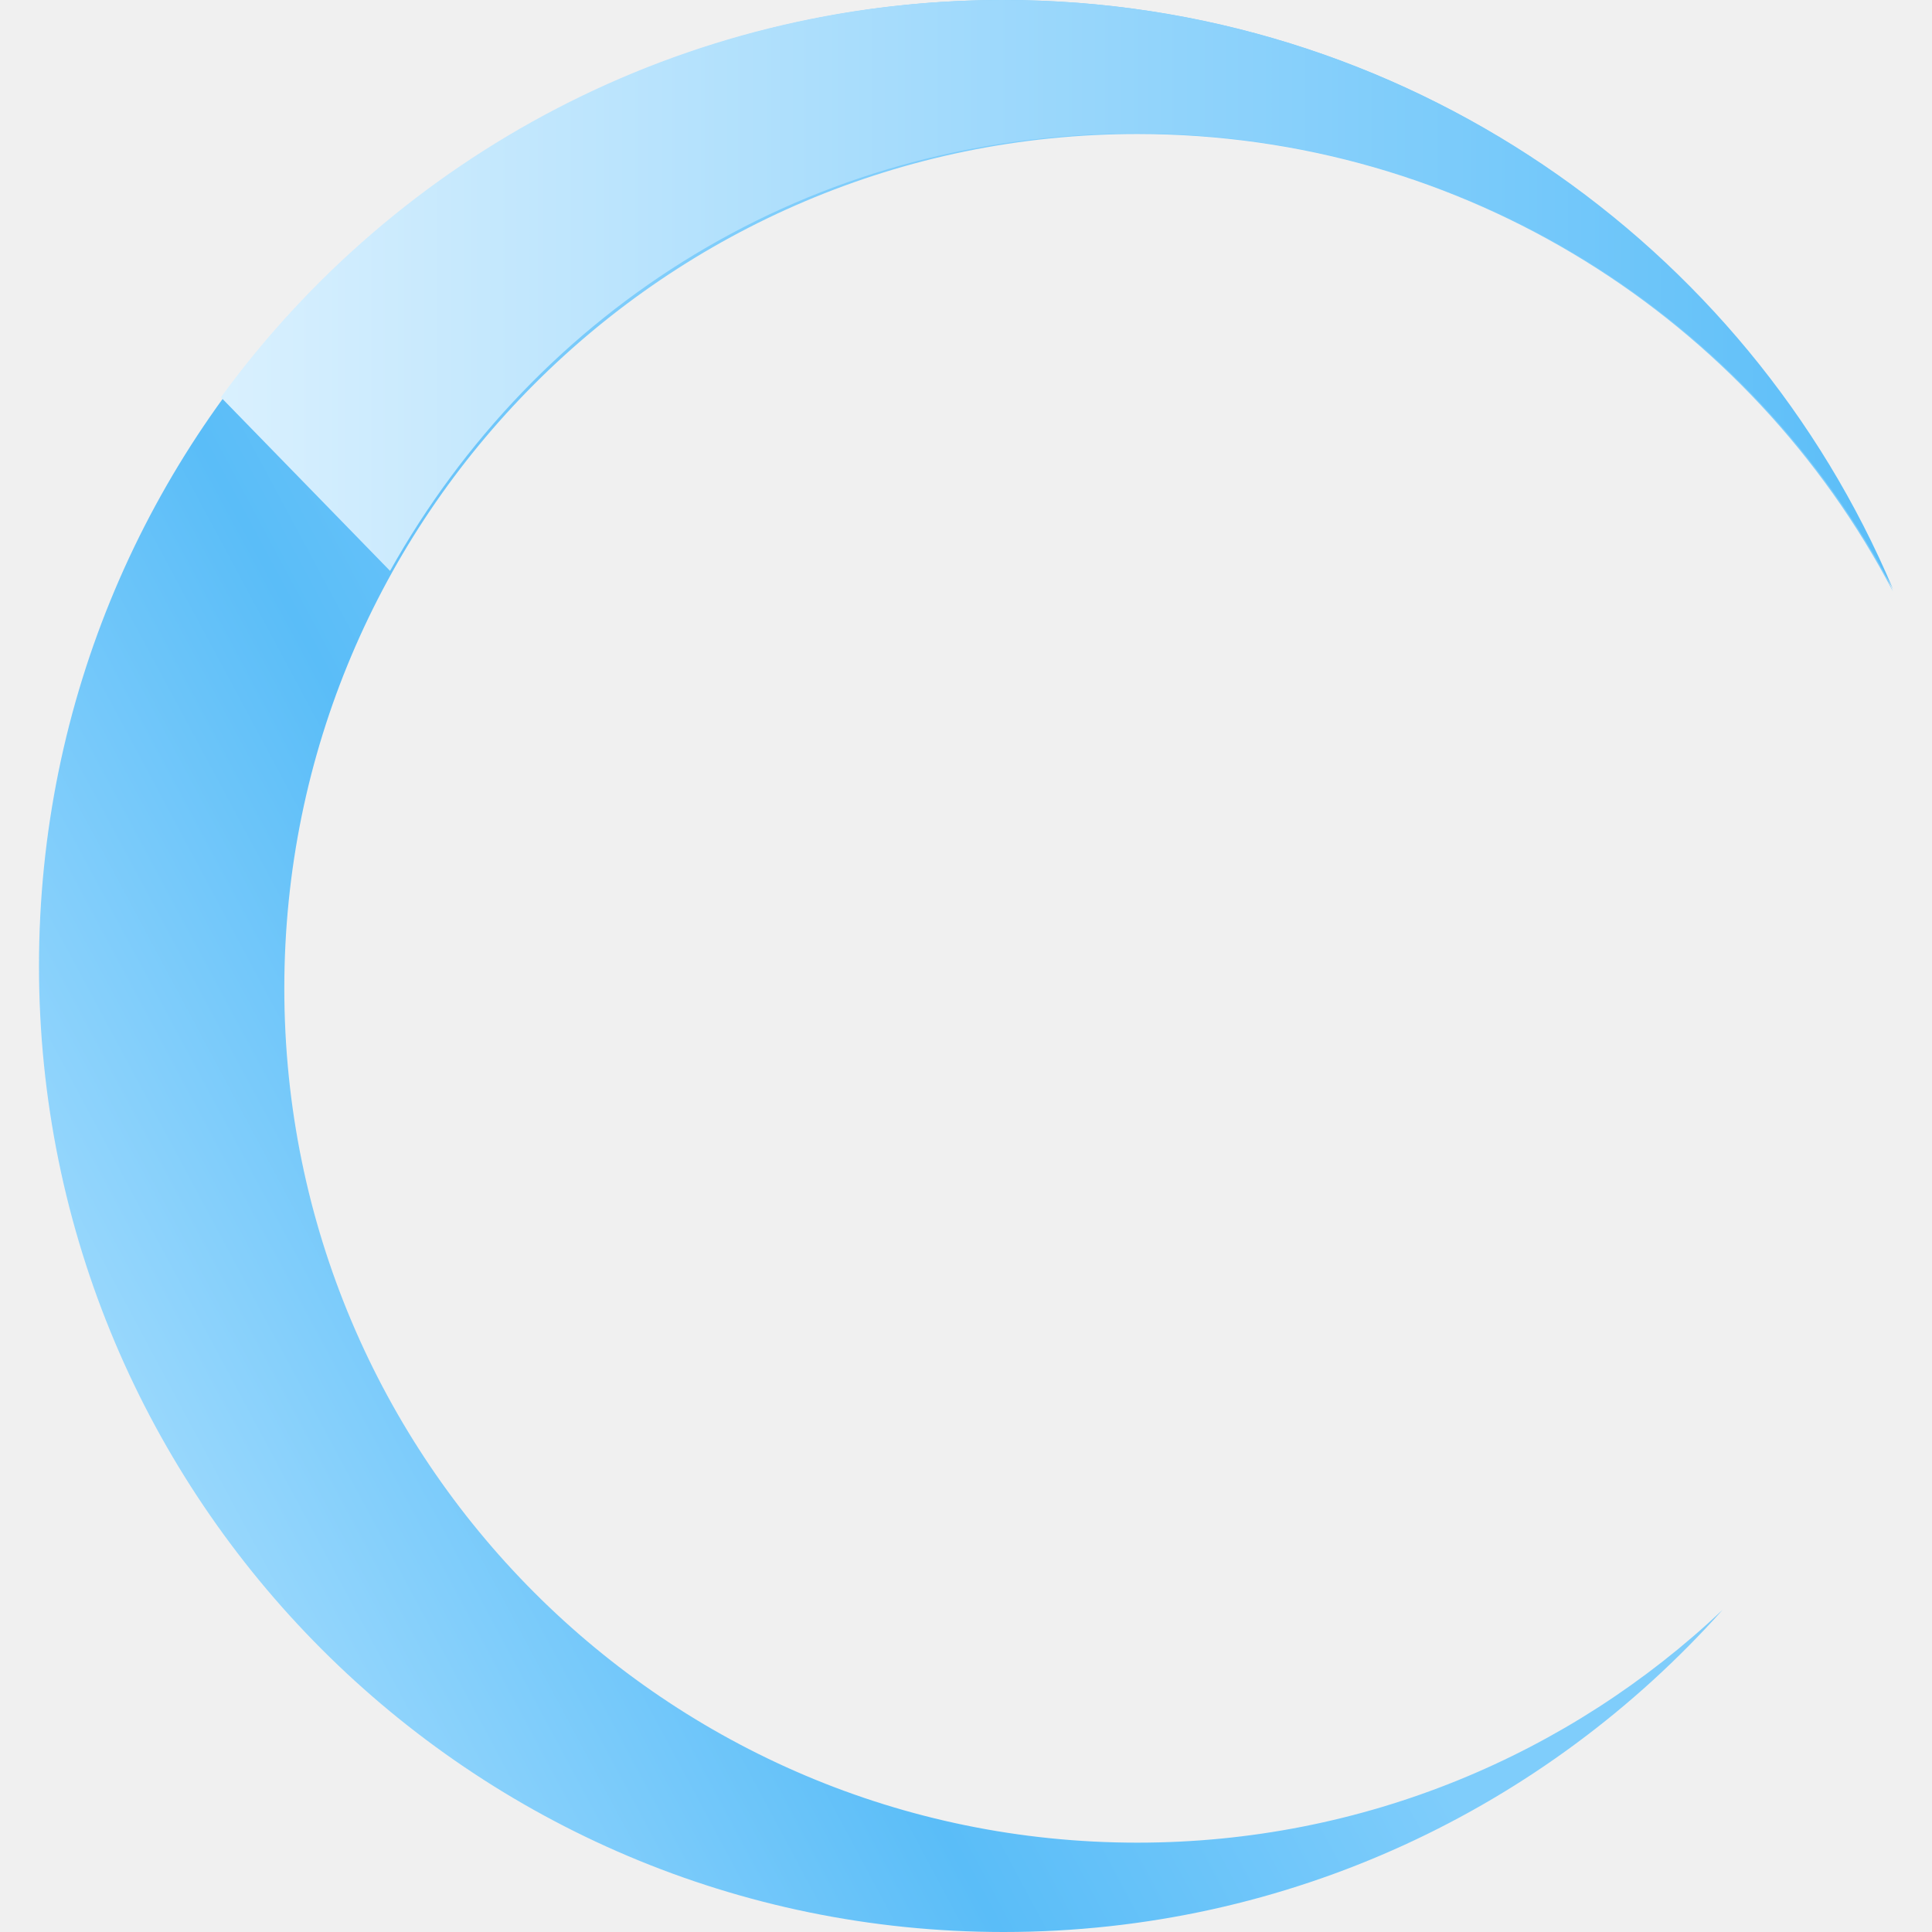
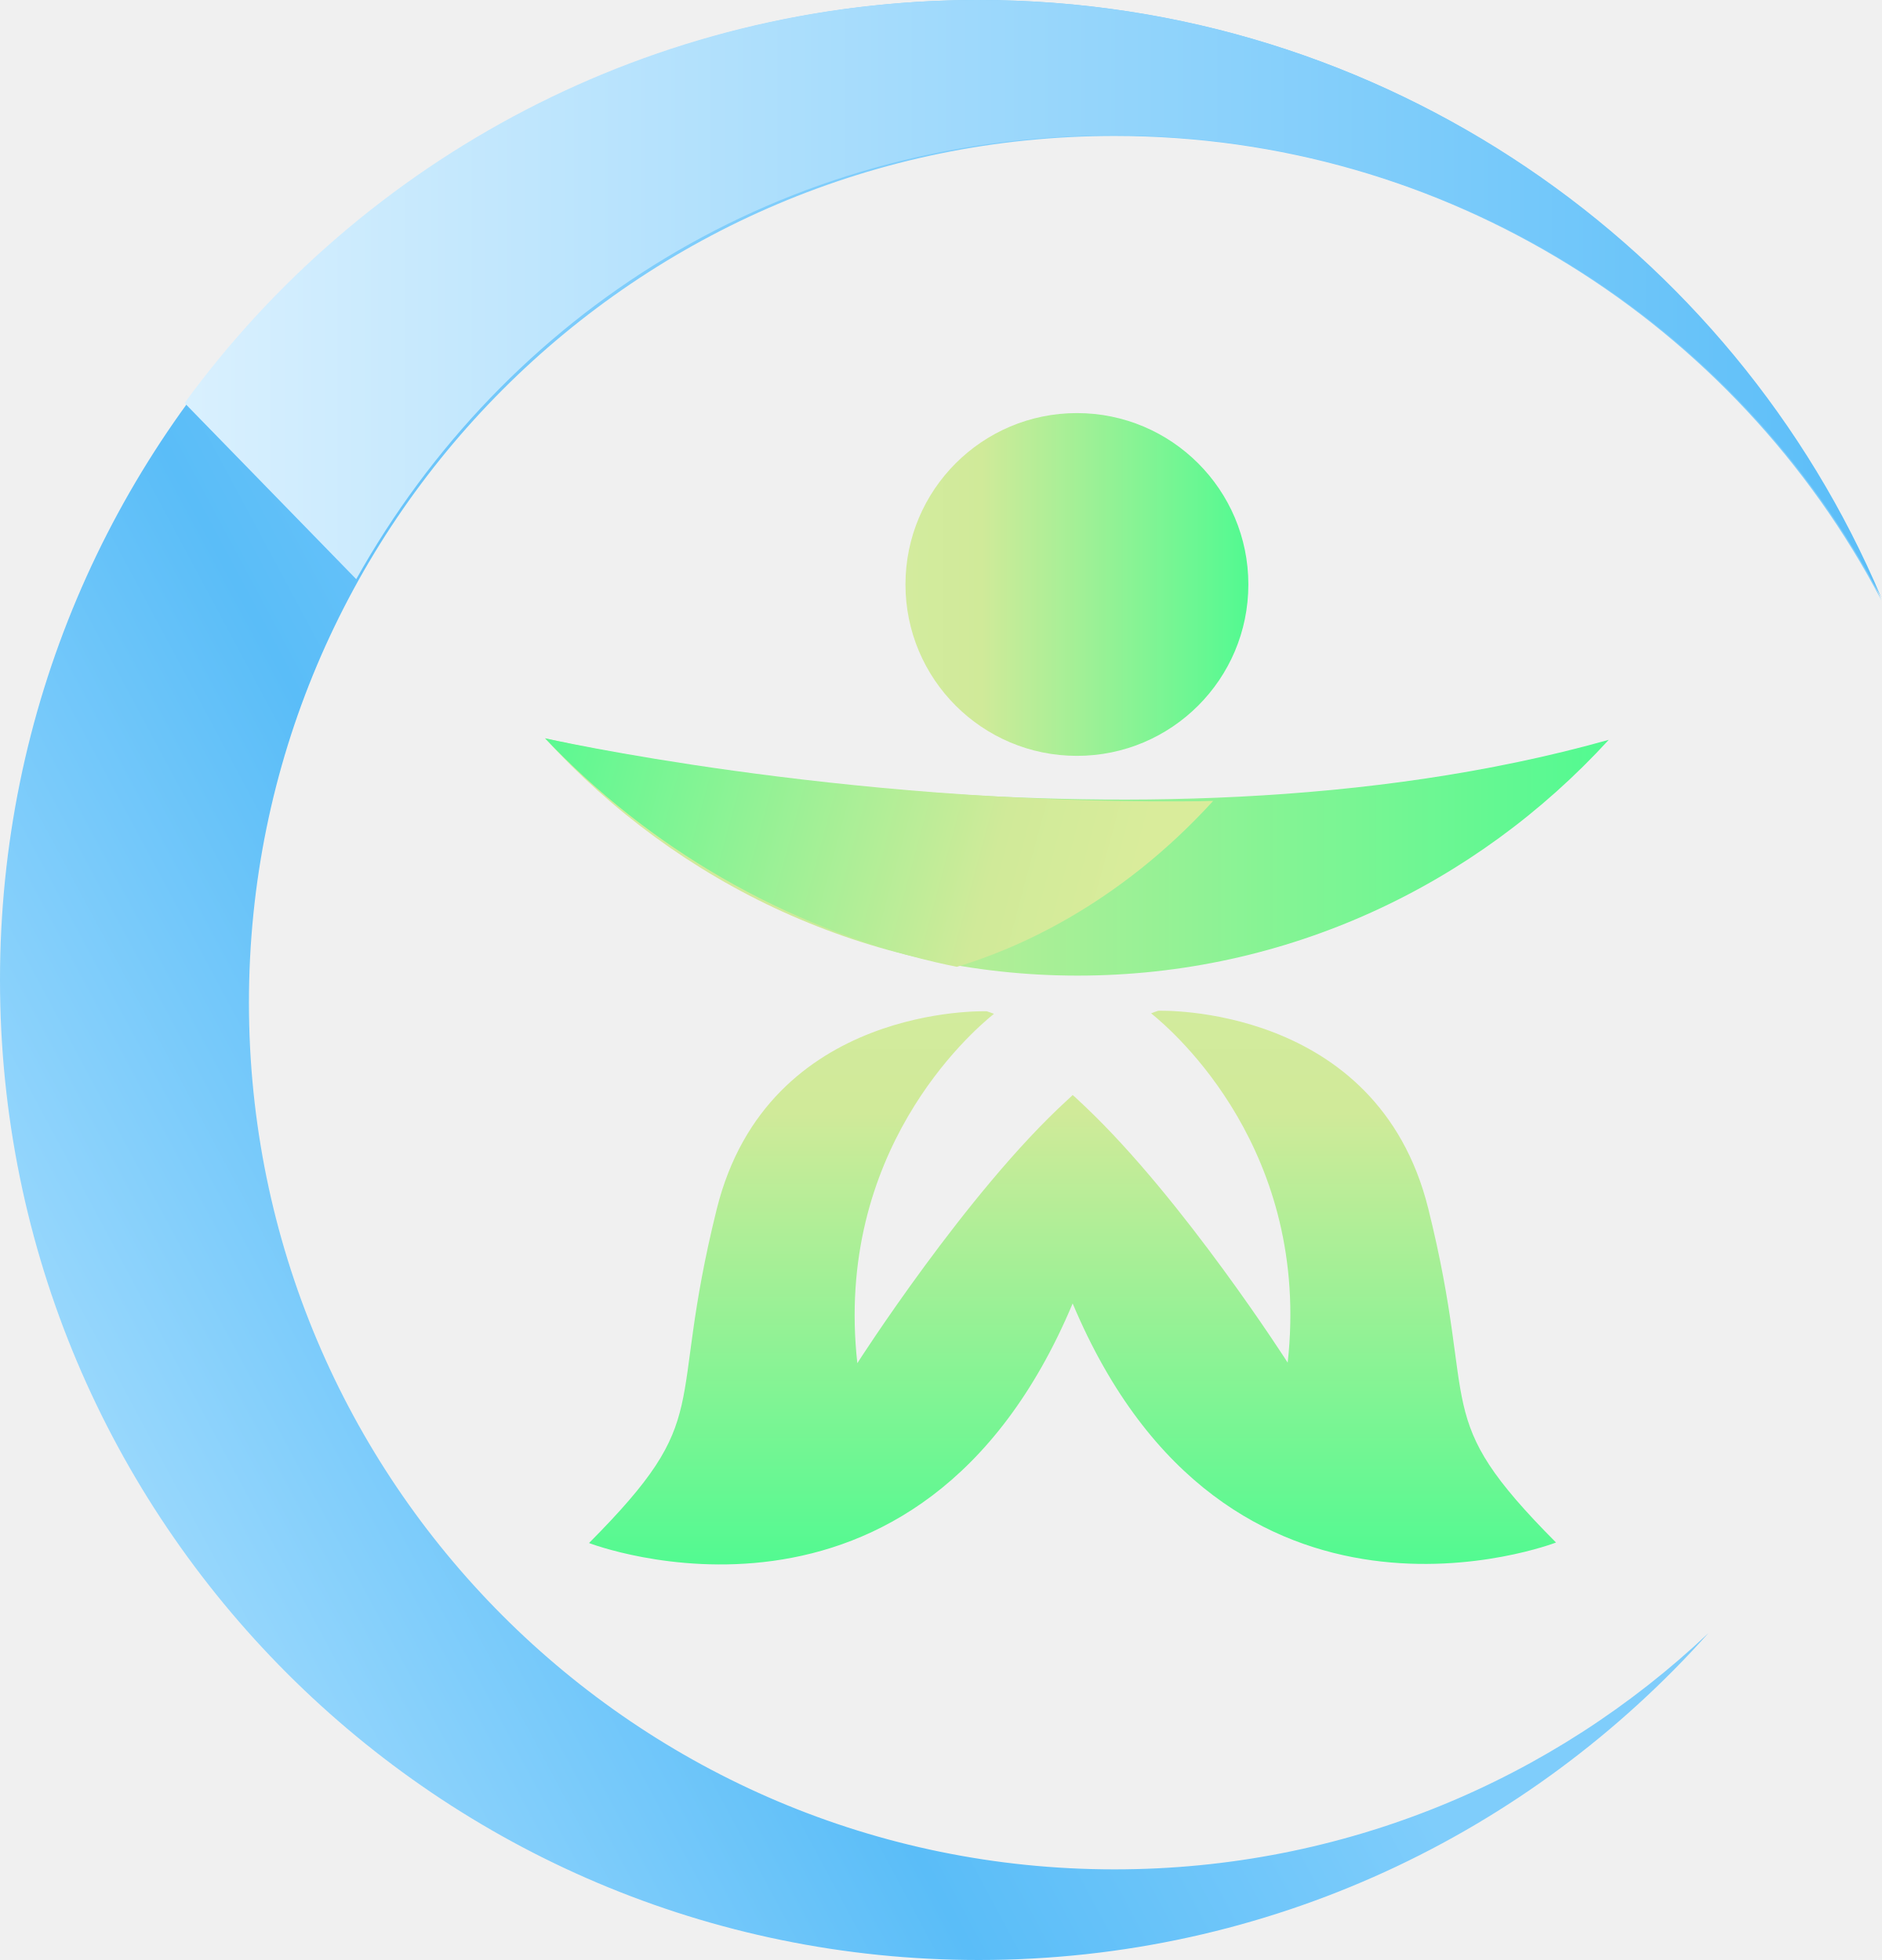
- <svg xmlns="http://www.w3.org/2000/svg" width="100" height="100" viewBox="0 0 214 223" fill="none">
-   <g clip-path="url(#clip0_113_5432)">
-     <path d="M28.317 114.078C28.317 168.539 72.402 212.688 126.783 212.688C152.925 212.688 176.712 202.479 194.333 185.812C173.944 208.64 144.314 223 111.338 223C49.851 223 0 173.076 0 111.5C0 49.924 49.851 0 111.338 0C157.52 0 197.138 28.165 214 68.279C197.537 36.879 164.651 15.468 126.783 15.468C72.402 15.468 28.317 59.617 28.317 114.078Z" fill="url(#paint0_linear_113_5432)" />
-     <path d="M214 68C197.519 36.728 164.597 15.405 126.687 15.405C88.778 15.405 57.35 35.778 40.522 65.895L21 45.855C41.256 18.062 74.127 0 111.225 0C157.458 0 197.12 28.05 214 68Z" fill="url(#paint1_linear_113_5432)" />
+ <svg xmlns="http://www.w3.org/2000/svg" width="48" height="50" viewBox="0 0 48 50" fill="none">
+   <g clip-path="url(#clip0_1430_10766)">
+     <path d="M6.349 25.578C6.349 37.789 16.234 47.688 28.427 47.688C34.288 47.688 39.621 45.399 43.572 41.662C39.001 46.78 32.357 50 24.964 50C11.177 50 0 38.806 0 25C0 11.194 11.177 0 24.964 0C35.318 0 44.201 6.315 47.982 15.309C44.291 8.269 36.917 3.468 28.427 3.468C16.234 3.468 6.349 13.367 6.349 25.578Z" fill="url(#paint0_linear_1430_10766)" />
+     <path d="M47.982 15.247C44.287 8.235 36.905 3.454 28.405 3.454C19.905 3.454 12.859 8.022 9.086 14.775L4.708 10.281C9.25 4.05 16.62 0 24.938 0C35.304 0 44.197 6.289 47.982 15.247Z" fill="url(#paint1_linear_1430_10766)" />
+     <path d="M39.686 39.35C39.686 39.35 31.288 42.598 27.358 33.251C23.427 42.614 15.023 39.363 15.023 39.363C18.281 36.086 16.978 36.086 18.281 30.842C19.585 25.598 25.168 25.798 25.168 25.798C25.23 25.817 25.291 25.84 25.35 25.863C24.747 26.348 21.27 29.383 21.866 34.775C21.866 34.775 24.649 30.422 27.204 28.079L27.279 28.01L27.358 27.935L27.423 27.99C27.504 28.066 27.586 28.141 27.667 28.22C30.177 30.593 32.842 34.761 32.842 34.761C33.439 29.37 29.962 26.335 29.359 25.85C29.417 25.827 29.479 25.804 29.541 25.785C29.541 25.785 35.124 25.585 36.427 30.829C37.731 36.072 36.427 36.072 39.686 39.35Z" fill="url(#paint2_linear_1430_10766)" />
+     <path d="M41.031 18.873C37.641 22.576 32.826 24.888 27.484 24.888C22.143 24.888 17.292 22.559 13.901 18.834C13.901 18.834 28.76 22.326 41.031 18.873Z" fill="url(#paint3_linear_1430_10766)" />
+     <path d="M30.942 20.431C28.494 23.119 25.864 24.228 24.404 24.664C24.218 24.626 24.038 24.588 23.856 24.545C19.977 23.636 16.534 21.612 13.901 18.834C13.901 18.834 21.314 20.506 30.206 20.442C30.45 20.442 30.694 20.439 30.942 20.431Z" fill="url(#paint4_linear_1430_10766)" />
+     <path d="M27.466 19.282C29.881 19.282 31.839 17.325 31.839 14.91C31.839 12.496 29.881 10.538 27.466 10.538C25.052 10.538 23.094 12.496 23.094 14.91C23.094 17.325 25.052 19.282 27.466 19.282Z" fill="url(#paint5_linear_1430_10766)" />
  </g>
  <defs>
-     <linearGradient id="paint0_linear_113_5432" x1="14.5" y1="180" x2="141.5" y2="112" gradientUnits="userSpaceOnUse">
+     <linearGradient id="paint0_linear_1430_10766" x1="3.251" y1="40.359" x2="31.727" y2="25.112" gradientUnits="userSpaceOnUse">
      <stop stop-color="#9EDAFD" />
      <stop offset="0.448" stop-color="#5ABDF8" />
      <stop offset="0.82" stop-color="#7FCDFB" />
    </linearGradient>
-     <linearGradient id="paint1_linear_113_5432" x1="21" y1="34" x2="214" y2="34" gradientUnits="userSpaceOnUse">
+     <linearGradient id="paint1_linear_1430_10766" x1="4.708" y1="7.623" x2="47.982" y2="7.623" gradientUnits="userSpaceOnUse">
      <stop stop-color="#D9F0FE" />
      <stop offset="0.778" stop-color="#76C9FA" />
      <stop offset="1" stop-color="#5ABDF8" />
    </linearGradient>
-     <clipPath id="clip0_113_5432">
-       <rect width="214" height="223" fill="white" />
+     <linearGradient id="paint2_linear_1430_10766" x1="27.354" y1="25.112" x2="27.354" y2="39.91" gradientUnits="userSpaceOnUse">
+       <stop stop-color="#D3EB9E" />
+       <stop offset="0.222" stop-color="#D0EA99" />
+       <stop offset="1" stop-color="#52FA91" />
+     </linearGradient>
+     <linearGradient id="paint3_linear_1430_10766" x1="13.901" y1="21.861" x2="41.031" y2="21.861" gradientUnits="userSpaceOnUse">
+       <stop stop-color="#D3EB9E" />
+       <stop offset="0.222" stop-color="#D0EA99" />
+       <stop offset="1" stop-color="#52FA91" />
+     </linearGradient>
+     <linearGradient id="paint4_linear_1430_10766" x1="13.005" y1="18.834" x2="28.812" y2="23.094" gradientUnits="userSpaceOnUse">
+       <stop stop-color="#52FA91" />
+       <stop offset="0.778" stop-color="#D0EA99" />
+       <stop offset="1" stop-color="#D9EC9B" />
+     </linearGradient>
+     <linearGradient id="paint5_linear_1430_10766" x1="23.094" y1="14.91" x2="31.839" y2="14.91" gradientUnits="userSpaceOnUse">
+       <stop stop-color="#D3EB9E" />
+       <stop offset="0.222" stop-color="#D0EA99" />
+       <stop offset="1" stop-color="#52FA91" />
+     </linearGradient>
+     <clipPath id="clip0_1430_10766">
+       <rect width="47.982" height="50" fill="white" />
    </clipPath>
  </defs>
</svg>
